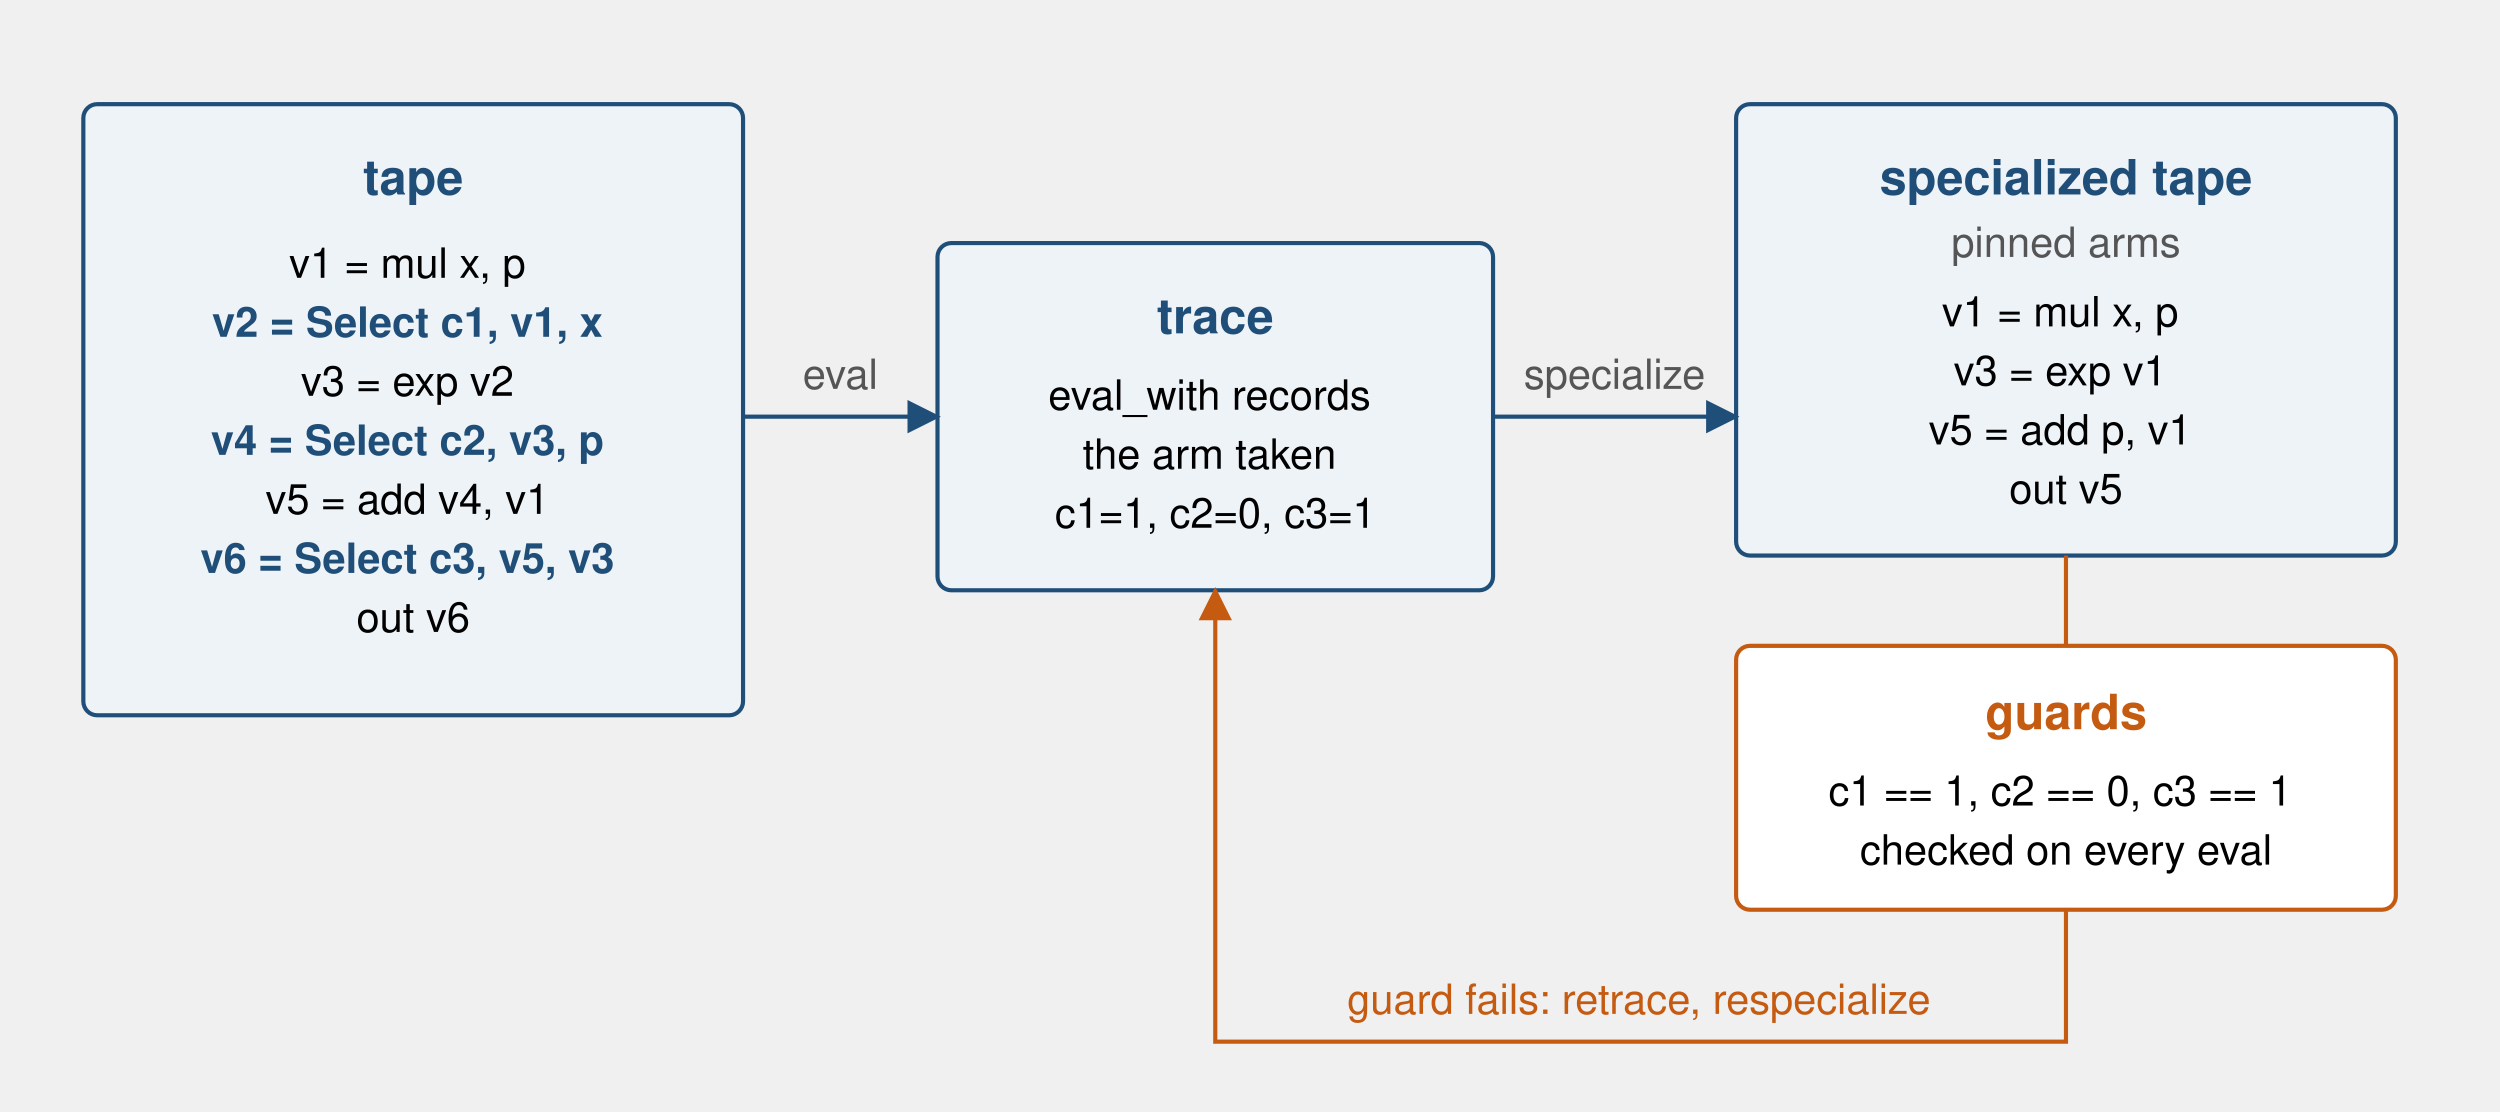
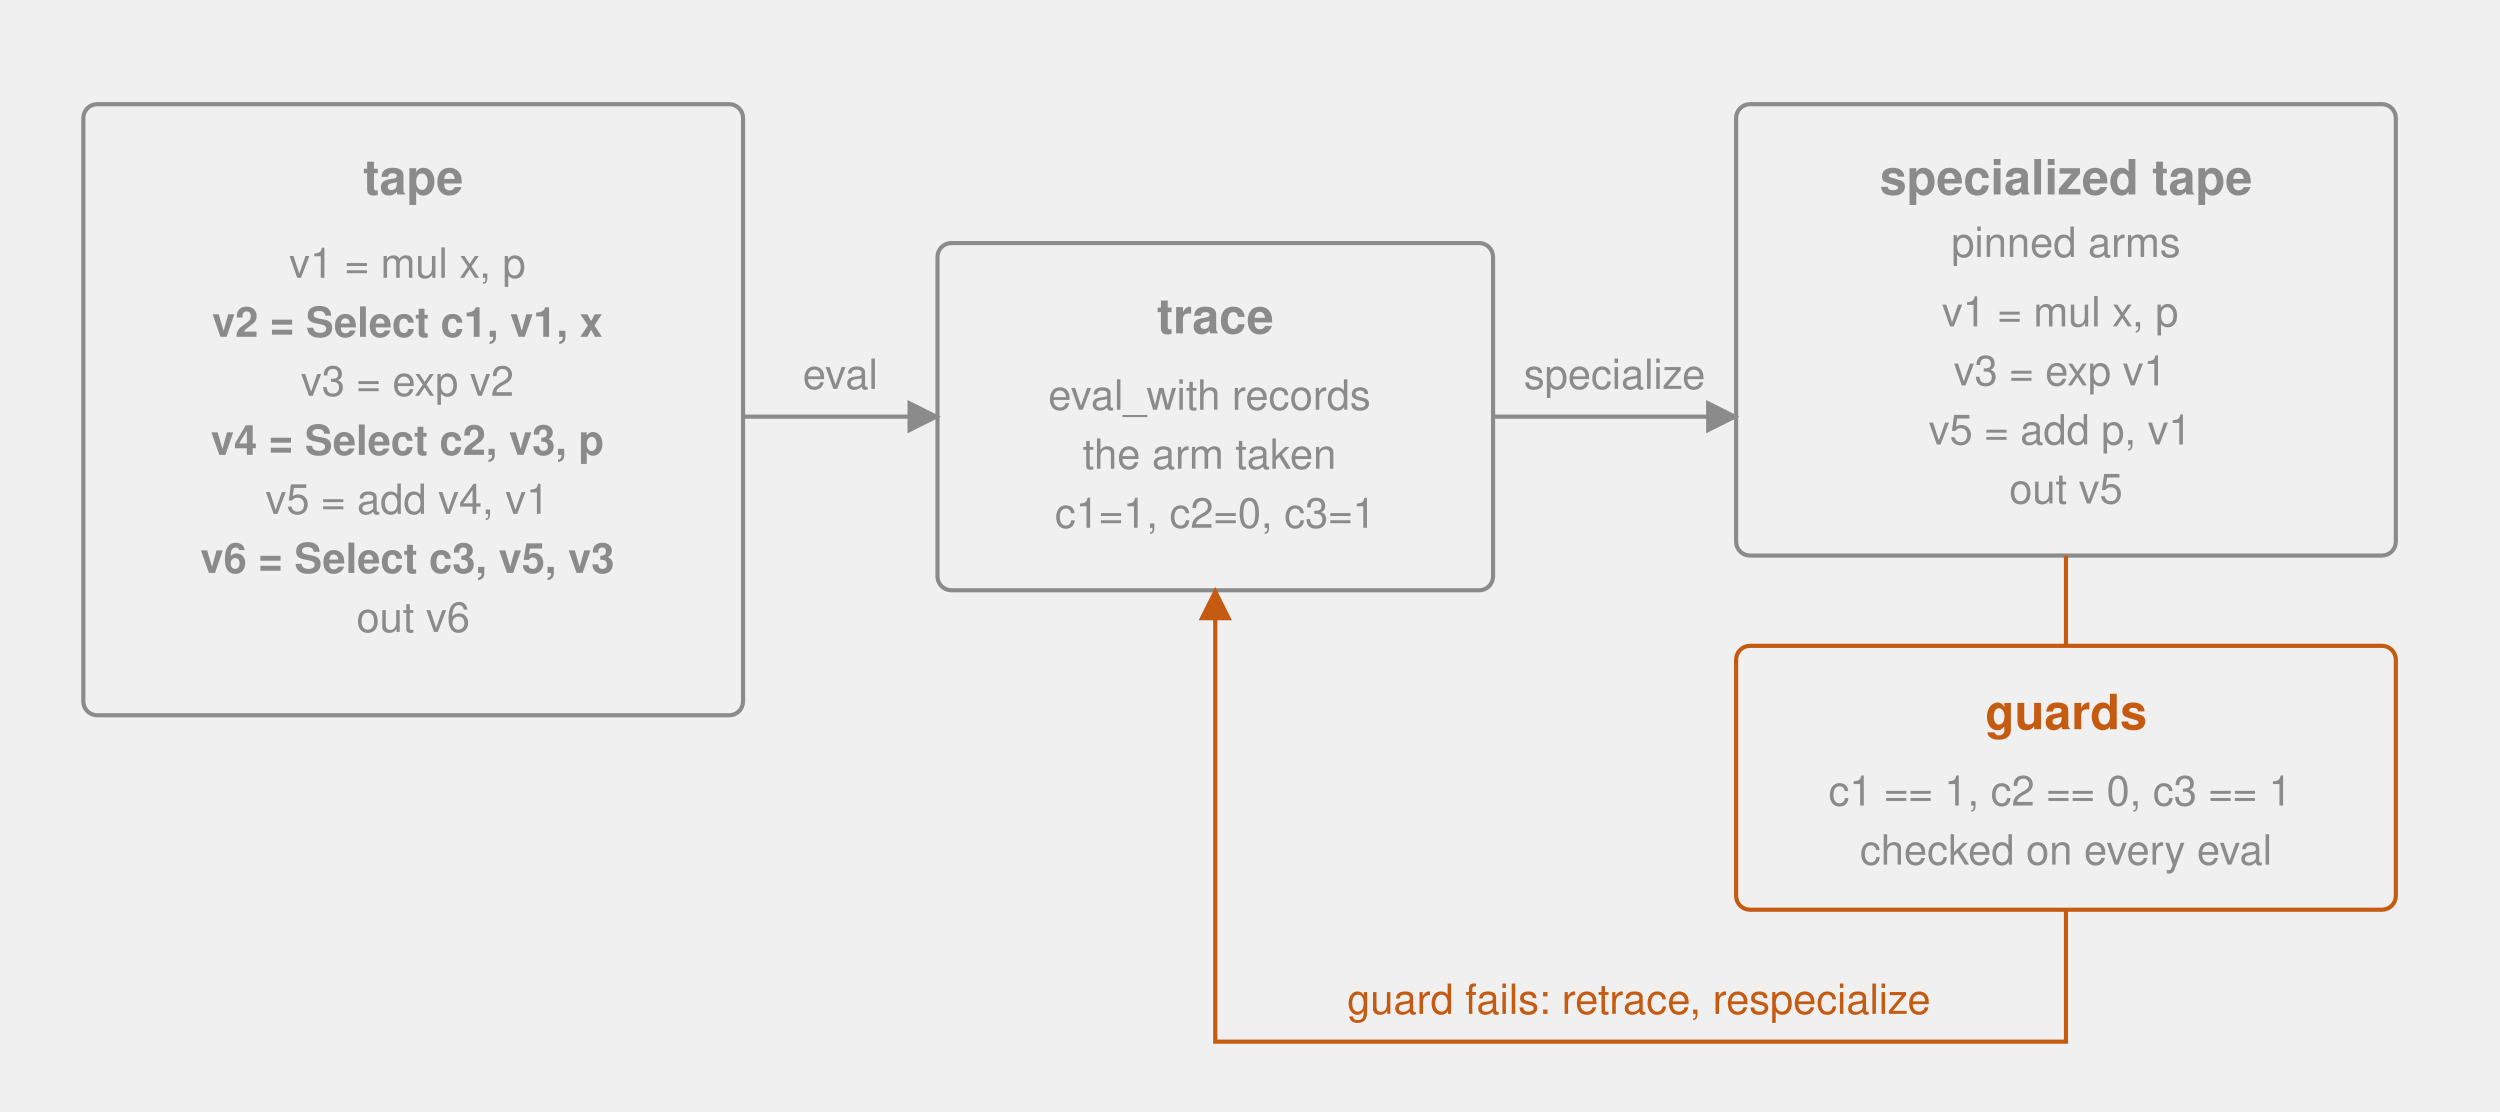
<svg xmlns="http://www.w3.org/2000/svg" width="720" height="320" viewBox="0 0 720 320" font-family="-apple-system, 'Segoe UI', Helvetica, Arial, sans-serif" font-size="12">
  <defs>
    <marker id="sp-arrow" viewBox="0 0 10 10" refX="9" refY="5" markerWidth="8" markerHeight="8" orient="auto">
-       <path d="M 0 0 L 10 5 L 0 10 z" fill="#1f4e79" />
+       <path d="M 0 0 L 10 5 L 0 10 z" fill="#8b8b8b" />
    </marker>
    <marker id="sp-arrow-accent" viewBox="0 0 10 10" refX="9" refY="5" markerWidth="8" markerHeight="8" orient="auto">
      <path d="M 0 0 L 10 5 L 0 10 z" fill="#c55a11" />
    </marker>
  </defs>
-   <rect x="24" y="30" width="190" height="176" rx="4" fill="#eef3f8" stroke="#1f4e79" stroke-width="1.2" />
-   <text x="119" y="56" text-anchor="middle" font-size="14" font-weight="bold" fill="#1f4e79">tape</text>
-   <text x="119" y="80" text-anchor="middle" fill="#000000">
+   <rect x="24" y="30" width="190" height="176" rx="4" fill="none" stroke="#8b8b8b" stroke-width="1.2" />
+   <text x="119" y="56" text-anchor="middle" font-size="14" font-weight="bold" fill="#8b8b8b">tape</text>
+   <text x="119" y="80" text-anchor="middle" fill="#8b8b8b">
    <tspan x="119" y="80">v1 = mul x, p</tspan>
-     <tspan x="119" y="97" font-weight="bold" fill="#1f4e79">v2 = Select c1, v1, x</tspan>
+     <tspan x="119" y="97" font-weight="bold" fill="#8b8b8b">v2 = Select c1, v1, x</tspan>
    <tspan x="119" y="114">v3 = exp v2</tspan>
-     <tspan x="119" y="131" font-weight="bold" fill="#1f4e79">v4 = Select c2, v3, p</tspan>
+     <tspan x="119" y="131" font-weight="bold" fill="#8b8b8b">v4 = Select c2, v3, p</tspan>
    <tspan x="119" y="148">v5 = add v4, v1</tspan>
-     <tspan x="119" y="165" font-weight="bold" fill="#1f4e79">v6 = Select c3, v5, v3</tspan>
+     <tspan x="119" y="165" font-weight="bold" fill="#8b8b8b">v6 = Select c3, v5, v3</tspan>
    <tspan x="119" y="182">out v6</tspan>
  </text>
-   <rect x="270" y="70" width="160" height="100" rx="4" fill="#eef3f8" stroke="#1f4e79" stroke-width="1.2" />
-   <text x="350" y="96" text-anchor="middle" font-size="14" font-weight="bold" fill="#1f4e79">trace</text>
-   <text x="350" y="118" text-anchor="middle" fill="#000000">
+   <rect x="270" y="70" width="160" height="100" rx="4" fill="none" stroke="#8b8b8b" stroke-width="1.2" />
+   <text x="350" y="96" text-anchor="middle" font-size="14" font-weight="bold" fill="#8b8b8b">trace</text>
+   <text x="350" y="118" text-anchor="middle" fill="#8b8b8b">
    <tspan x="350" y="118">eval_with records</tspan>
    <tspan x="350" y="135">the arm taken</tspan>
    <tspan x="350" y="152">c1=1, c2=0, c3=1</tspan>
  </text>
-   <rect x="500" y="30" width="190" height="130" rx="4" fill="#eef3f8" stroke="#1f4e79" stroke-width="1.2" />
-   <text x="595" y="56" text-anchor="middle" font-size="14" font-weight="bold" fill="#1f4e79">specialized tape</text>
-   <text x="595" y="74" text-anchor="middle" fill="#555555">pinned arms</text>
-   <text x="595" y="94" text-anchor="middle" fill="#000000">
+   <rect x="500" y="30" width="190" height="130" rx="4" fill="none" stroke="#8b8b8b" stroke-width="1.2" />
+   <text x="595" y="56" text-anchor="middle" font-size="14" font-weight="bold" fill="#8b8b8b">specialized tape</text>
+   <text x="595" y="74" text-anchor="middle" fill="#8b8b8b">pinned arms</text>
+   <text x="595" y="94" text-anchor="middle" fill="#8b8b8b">
    <tspan x="595" y="94">v1 = mul x, p</tspan>
    <tspan x="595" y="111">v3 = exp v1</tspan>
    <tspan x="595" y="128">v5 = add p, v1</tspan>
    <tspan x="595" y="145">out v5</tspan>
  </text>
  <line x1="595" y1="160" x2="595" y2="186" stroke="#c55a11" stroke-width="1.2" />
-   <rect x="500" y="186" width="190" height="76" rx="4" fill="#ffffff" stroke="#c55a11" stroke-width="1.2" />
+   <rect x="500" y="186" width="190" height="76" rx="4" fill="none" stroke="#c55a11" stroke-width="1.2" />
  <text x="595" y="210" text-anchor="middle" font-size="14" font-weight="bold" fill="#c55a11">guards</text>
-   <text x="595" y="232" text-anchor="middle" fill="#000000">
+   <text x="595" y="232" text-anchor="middle" fill="#8b8b8b">
    <tspan x="595" y="232">c1 == 1, c2 == 0, c3 == 1</tspan>
    <tspan x="595" y="249">checked on every eval</tspan>
  </text>
-   <g stroke="#1f4e79" stroke-width="1.2" fill="none" marker-end="url(#sp-arrow)">
+   <g stroke="#8b8b8b" stroke-width="1.2" fill="none" marker-end="url(#sp-arrow)">
    <line x1="214" y1="120" x2="270" y2="120" />
    <line x1="430" y1="120" x2="500" y2="120" />
  </g>
-   <text x="242" y="112" text-anchor="middle" fill="#555555">eval</text>
-   <text x="465" y="112" text-anchor="middle" fill="#555555">specialize</text>
+   <text x="242" y="112" text-anchor="middle" fill="#8b8b8b">eval</text>
+   <text x="465" y="112" text-anchor="middle" fill="#8b8b8b">specialize</text>
  <path d="M 595 262 L 595 300 L 350 300 L 350 170" fill="none" stroke="#c55a11" stroke-width="1.2" marker-end="url(#sp-arrow-accent)" />
  <text x="472" y="292" text-anchor="middle" fill="#c55a11">guard fails: retrace, respecialize</text>
</svg>
